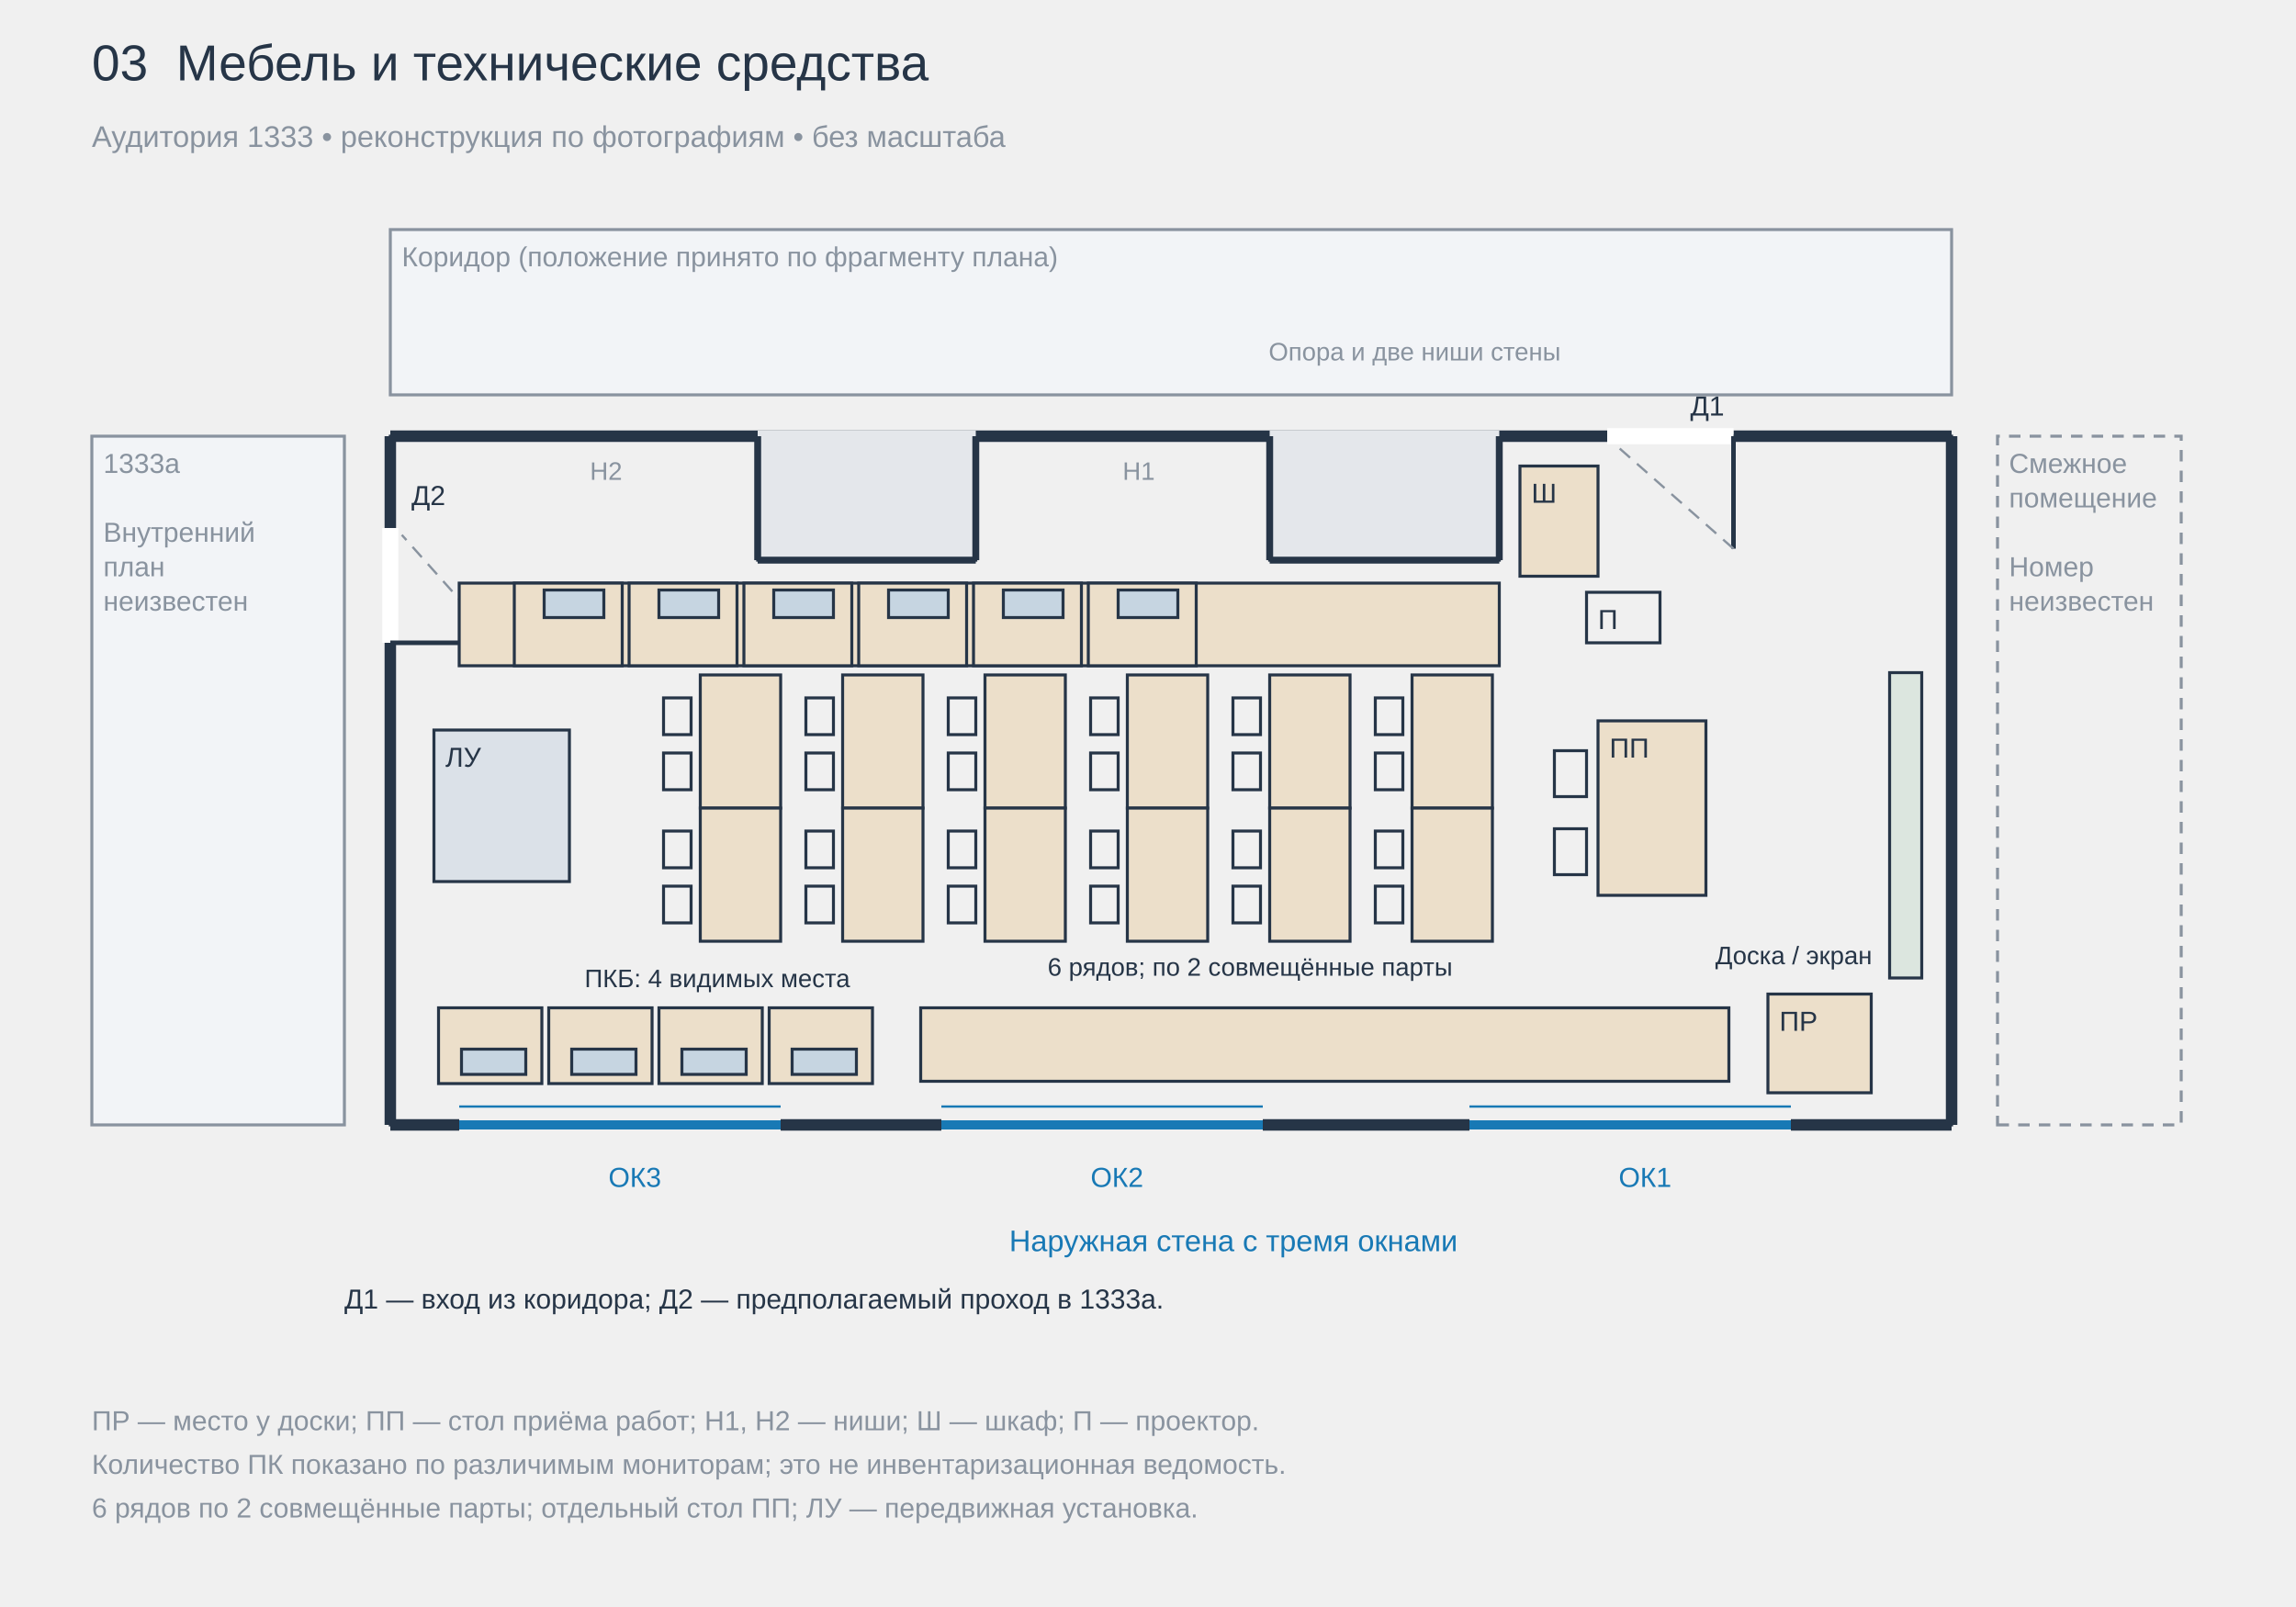
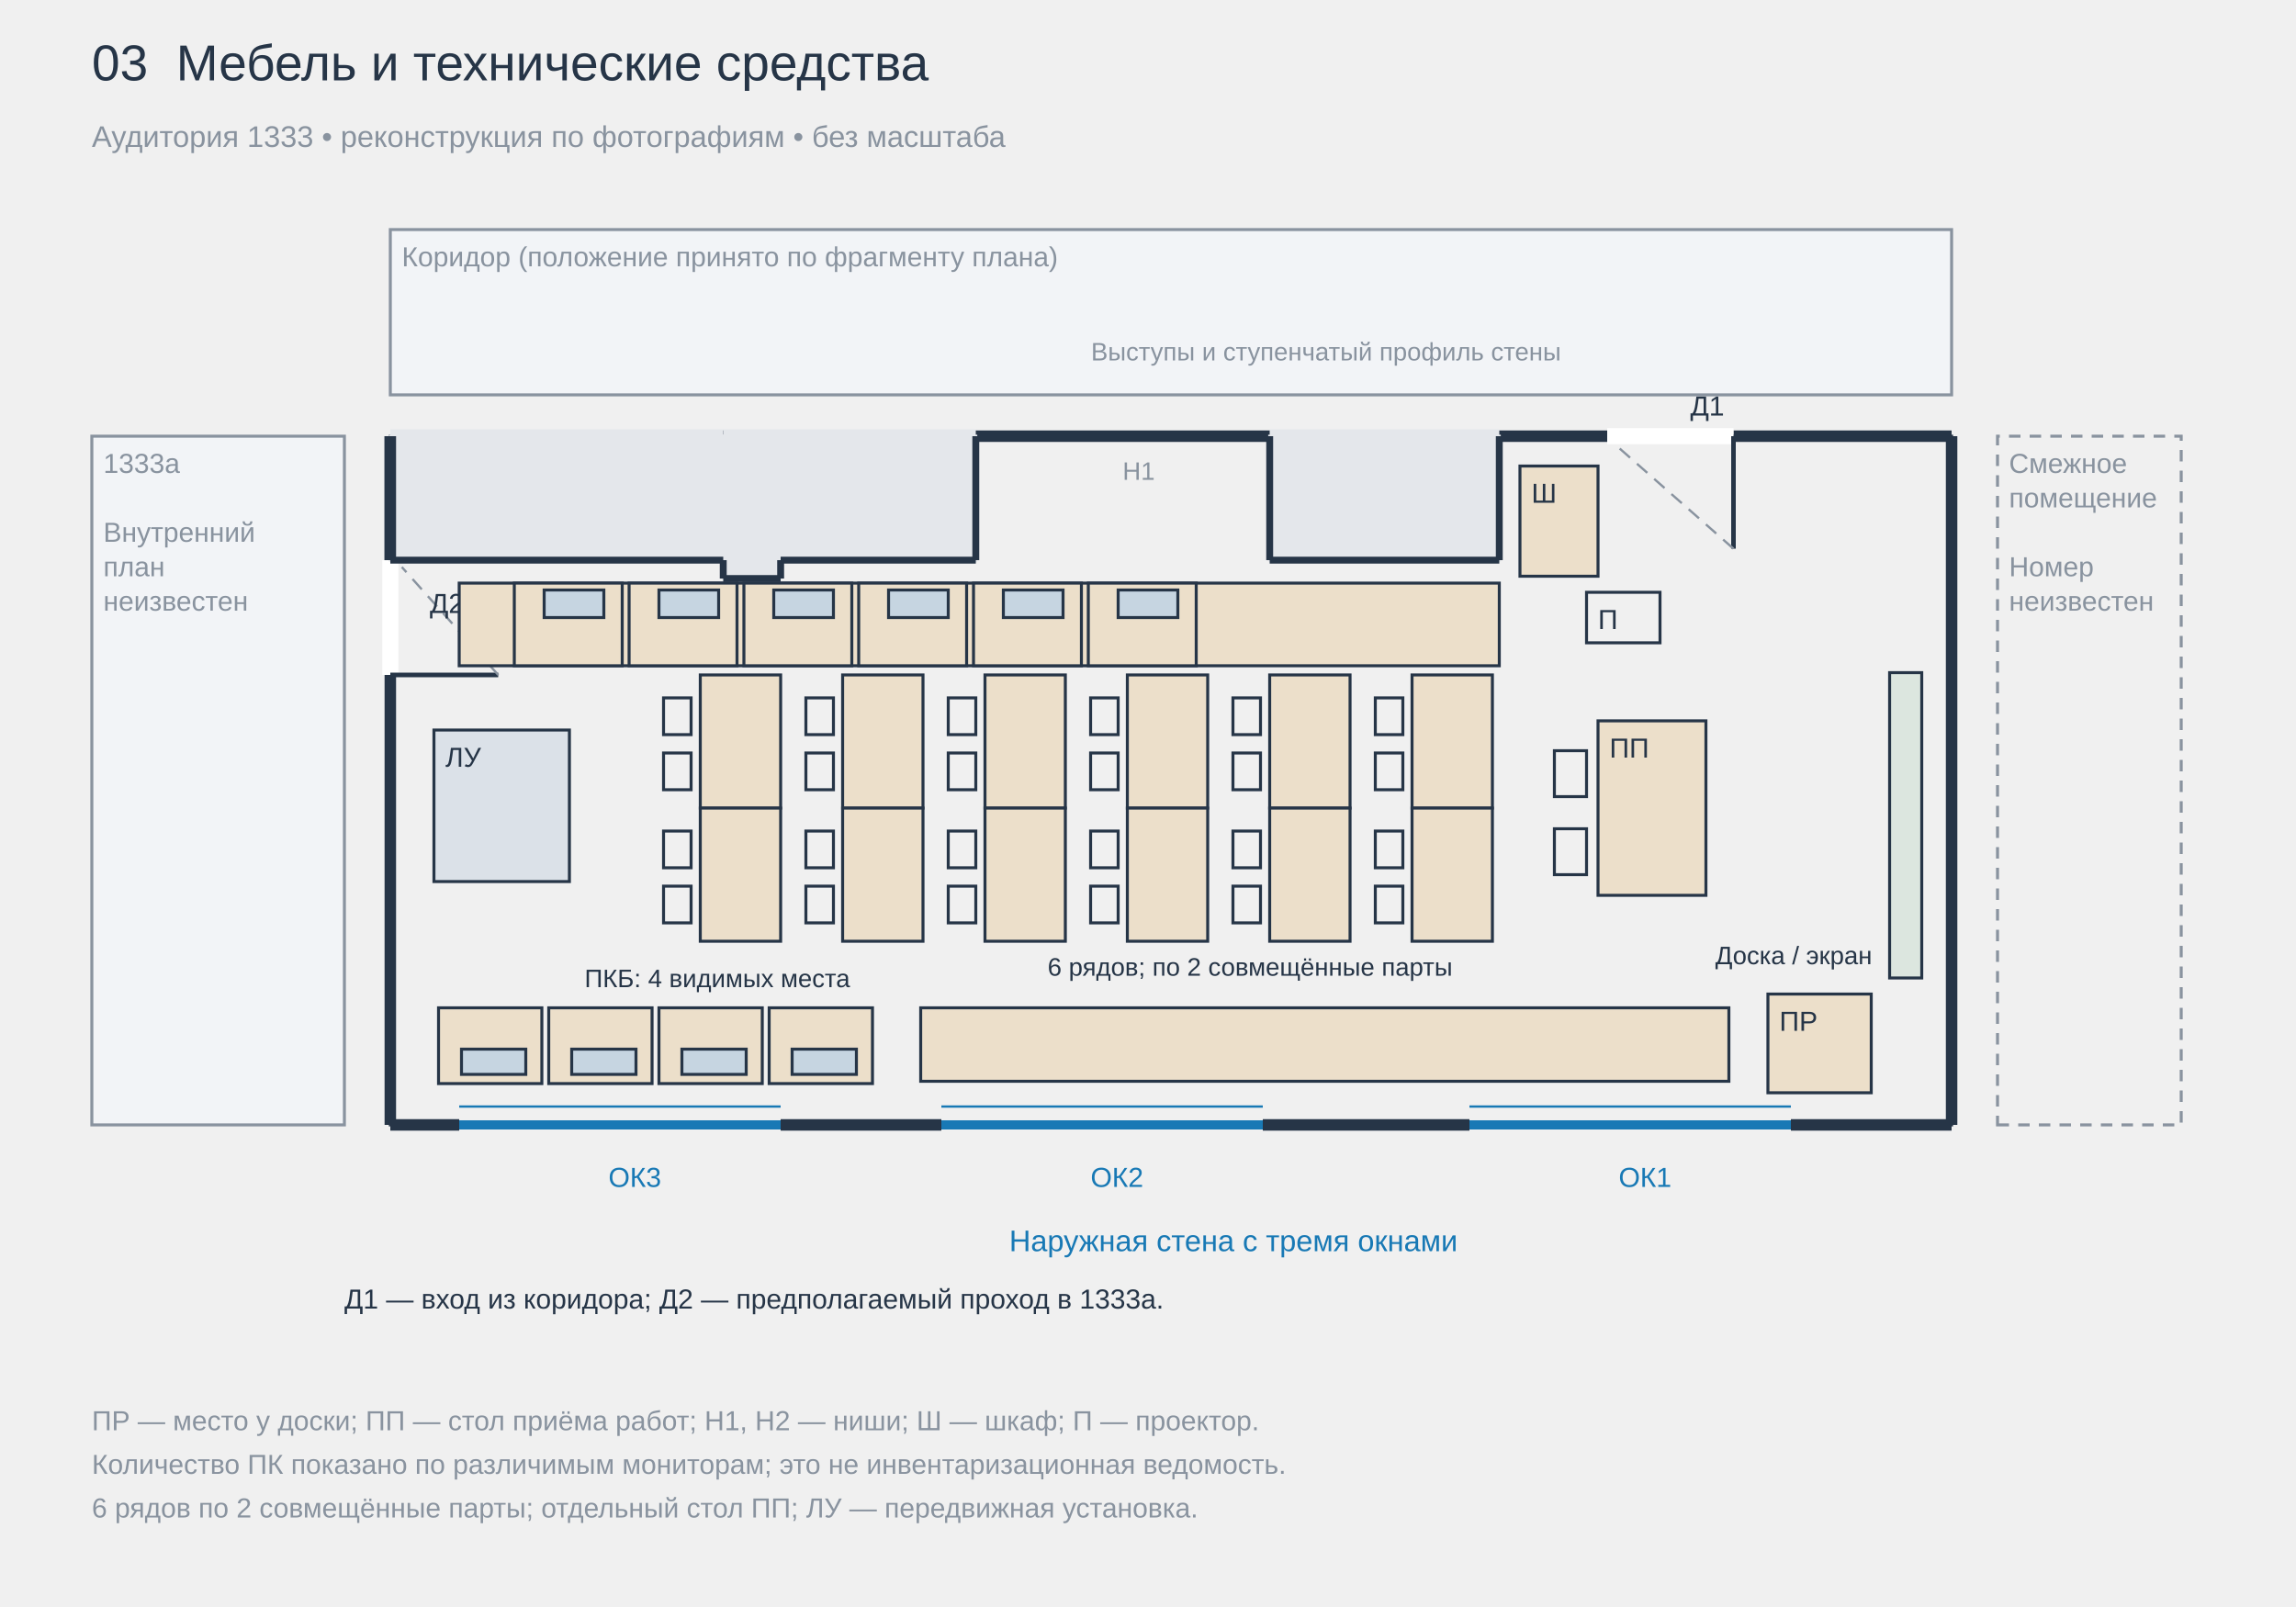
<svg xmlns="http://www.w3.org/2000/svg" version="1.1" width="1000" height="700" viewBox="0 0 1000 700">
  <text fill="#263547" xml:space="preserve" transform="matrix(1 0 -0 1 0 700)" font-size="22" font-family="Arial">
    <tspan y="-665" x="40 52.232 64.464 70.558 76.652 94.978 107.21 119.794 132.026 144.852 156.292 162.386 174.662 180.756 190.832 203.064 214.064 226.208 238.484 249.924 262.156 273.156 282.77 295.046 307.278 313.372 324.372 336.604 348.836 361.662 372.662 382.738 394.42">03  Мебель и технические средства</tspan>
  </text>
  <text fill="#89939f" xml:space="preserve" transform="matrix(1 0 -0 1 0 700)" font-size="13" font-family="Arial">
    <tspan y="-636" x="40 48.658 55.158 62.737 69.991 75.945 83.173 90.401 97.655 104.688 108.289 115.517 119.846 127.074 134.302 141.53 145.131 149.681 153.282 160.51 167.738 173.419 180.647 187.823 194.323 200.277 207.505 214.005 219.686 227.122 234.376 241.409 245.01 252.043 259.271 262.872 273.558 280.786 286.74 293.968 298.7 305.928 313.156 323.842 331.096 338.129 347.06 350.661 355.211 358.812 366.248 373.476 379.43 383.031 391.962 399.19 405.69 416.116 422.07 429.298 436.734">Аудитория 1­333 • реконструкция по фотографиям • без масштаба</tspan>
  </text>
  <path transform="matrix(1,0,0,-1,0,700)" d="M170 528H850V600H170Z" fill="#f2f4f7" />
  <path transform="matrix(1,0,0,-1,0,700)" stroke-width="1.3" stroke-linecap="butt" stroke-miterlimit="10" stroke-linejoin="miter" fill="none" stroke="#89939f" d="M170 528H850V600H170Z" />
  <text fill="#89939f" xml:space="preserve" transform="matrix(1 0 -0 1 0 700)" font-size="12" font-family="Arial">
    <tspan y="-584" x="175 181.984 188.656 195.328 202.024 209.02 215.692 222.364 225.688 229.684 236.176 242.848 249.844 256.516 264.532 271.204 277.828 284.524 291.196 294.52 301.012 307.684 314.38 321.004 327.496 332.992 339.664 342.988 349.48 356.152 359.476 369.34 376.012 382.684 387.052 395.296 401.968 408.592 414.088 420.088 423.412 429.904 436.9 443.572 450.196 456.868">Коридор (положение принято по фрагменту плана)</tspan>
  </text>
  <path transform="matrix(1,0,0,-1,0,700)" d="M40 210H150V510H40Z" fill="#f2f4f7" />
  <path transform="matrix(1,0,0,-1,0,700)" stroke-width="1.3" stroke-linecap="butt" stroke-miterlimit="10" stroke-linejoin="miter" fill="none" stroke="#89939f" d="M40 210H150V510H40Z" />
  <text fill="#89939f" xml:space="preserve" transform="matrix(1 0 -0 1 0 700)" font-size="12" font-family="Arial">
    <tspan y="-494" x="45 51.672 55.668 62.34 69.012 75.684">1­333а</tspan>
  </text>
  <text fill="#89939f" xml:space="preserve" transform="matrix(1 0 -0 1 0 700)" font-size="12" font-family="Arial">
    <tspan y="-464" x="45 52.992 59.616 65.616 71.112 77.784 84.456 91.08 97.704 104.4">Внутренний</tspan>
  </text>
  <text fill="#89939f" xml:space="preserve" transform="matrix(1 0 -0 1 0 700)" font-size="12" font-family="Arial">
    <tspan y="-449" x="45 51.492 58.488 65.16">план</tspan>
  </text>
  <text fill="#89939f" xml:space="preserve" transform="matrix(1 0 -0 1 0 700)" font-size="12" font-family="Arial">
    <tspan y="-434" x="45 51.624 58.296 64.992 70.488 76.86 83.532 89.532 95.028 101.7">неизвестен</tspan>
  </text>
  <path transform="matrix(1,0,0,-1,0,700)" stroke-width="1.3" stroke-linecap="butt" stroke-dasharray="5,4" stroke-miterlimit="10" stroke-linejoin="miter" fill="none" stroke="#89939f" d="M870 210H950V510H870Z" />
  <text fill="#89939f" xml:space="preserve" transform="matrix(1 0 -0 1 0 700)" font-size="12" font-family="Arial">
    <tspan y="-494" x="875 883.664 891.908 898.58 906.596 913.22 919.892">Смежное</tspan>
  </text>
  <text fill="#89939f" xml:space="preserve" transform="matrix(1 0 -0 1 0 700)" font-size="12" font-family="Arial">
    <tspan y="-479" x="875 881.492 888.164 896.408 903.08 912.944 919.616 926.24 932.936">помещение</tspan>
  </text>
  <text fill="#89939f" xml:space="preserve" transform="matrix(1 0 -0 1 0 700)" font-size="12" font-family="Arial">
    <tspan y="-449" x="875 883.664 890.336 898.58 905.252">Номер</tspan>
  </text>
  <text fill="#89939f" xml:space="preserve" transform="matrix(1 0 -0 1 0 700)" font-size="12" font-family="Arial">
    <tspan y="-434" x="875 881.624 888.296 894.992 900.488 906.86 913.532 919.532 925.028 931.7">неизвестен</tspan>
  </text>
  <path transform="matrix(1,0,0,-1,0,700)" stroke-width="1.3" stroke-linecap="butt" stroke-miterlimit="10" stroke-linejoin="miter" fill="none" stroke="#263547" d="M170 210H850V510H170Z" />
  <path transform="matrix(1,0,0,-1,0,700)" stroke-width="5" stroke-linecap="butt" stroke-miterlimit="10" stroke-linejoin="miter" fill="none" stroke="#263547" d="M850 510H755" />
  <path transform="matrix(1,0,0,-1,0,700)" stroke-width="5" stroke-linecap="butt" stroke-miterlimit="10" stroke-linejoin="miter" fill="none" stroke="#263547" d="M700 510H170" />
  <path transform="matrix(1,0,0,-1,0,700)" stroke-width="5" stroke-linecap="butt" stroke-miterlimit="10" stroke-linejoin="miter" fill="none" stroke="#263547" d="M850 510V210" />
-   <path transform="matrix(1,0,0,-1,0,700)" stroke-width="5" stroke-linecap="butt" stroke-miterlimit="10" stroke-linejoin="miter" fill="none" stroke="#263547" d="M170 510V470" />
-   <path transform="matrix(1,0,0,-1,0,700)" stroke-width="5" stroke-linecap="butt" stroke-miterlimit="10" stroke-linejoin="miter" fill="none" stroke="#263547" d="M170 420V210" />
+   <path transform="matrix(1,0,0,-1,0,700)" stroke-width="5" stroke-linecap="butt" stroke-miterlimit="10" stroke-linejoin="miter" fill="none" stroke="#263547" d="M170 510V456" />
+   <path transform="matrix(1,0,0,-1,0,700)" stroke-width="5" stroke-linecap="butt" stroke-miterlimit="10" stroke-linejoin="miter" fill="none" stroke="#263547" d="M170 406V210" />
  <path transform="matrix(1,0,0,-1,0,700)" stroke-width="5" stroke-linecap="butt" stroke-miterlimit="10" stroke-linejoin="miter" fill="none" stroke="#263547" d="M850 210H780" />
  <path transform="matrix(1,0,0,-1,0,700)" stroke-width="5" stroke-linecap="butt" stroke-miterlimit="10" stroke-linejoin="miter" fill="none" stroke="#263547" d="M640 210H550" />
  <path transform="matrix(1,0,0,-1,0,700)" stroke-width="5" stroke-linecap="butt" stroke-miterlimit="10" stroke-linejoin="miter" fill="none" stroke="#263547" d="M410 210H340" />
  <path transform="matrix(1,0,0,-1,0,700)" stroke-width="5" stroke-linecap="butt" stroke-miterlimit="10" stroke-linejoin="miter" fill="none" stroke="#263547" d="M200 210H170" />
  <path transform="matrix(1,0,0,-1,0,700)" stroke-width="7" stroke-linecap="butt" stroke-miterlimit="10" stroke-linejoin="miter" fill="none" stroke="#ffffff" d="M755 510H700" />
-   <path transform="matrix(1,0,0,-1,0,700)" stroke-width="7" stroke-linecap="butt" stroke-miterlimit="10" stroke-linejoin="miter" fill="none" stroke="#ffffff" d="M170 470V420" />
+   <path transform="matrix(1,0,0,-1,0,700)" stroke-width="7" stroke-linecap="butt" stroke-miterlimit="10" stroke-linejoin="miter" fill="none" stroke="#ffffff" d="M170 456V406" />
  <path transform="matrix(1,0,0,-1,0,700)" stroke-width="2" stroke-linecap="butt" stroke-miterlimit="10" stroke-linejoin="miter" fill="none" stroke="#263547" d="M755 510V461" />
  <path transform="matrix(1,0,0,-1,0,700)" stroke-width="1" stroke-linecap="butt" stroke-dasharray="6,4" stroke-miterlimit="10" stroke-linejoin="miter" fill="none" stroke="#89939f" d="M755 461 705 505" />
  <text fill="#263547" xml:space="preserve" transform="matrix(1 0 -0 1 0 700)" font-size="12" font-family="Arial">
    <tspan y="-519" x="736.199 744.323">Д1</tspan>
  </text>
-   <path transform="matrix(1,0,0,-1,0,700)" stroke-width="2" stroke-linecap="butt" stroke-miterlimit="10" stroke-linejoin="miter" fill="none" stroke="#263547" d="M170 420H217" />
-   <path transform="matrix(1,0,0,-1,0,700)" stroke-width="1" stroke-linecap="butt" stroke-dasharray="6,4" stroke-miterlimit="10" stroke-linejoin="miter" fill="none" stroke="#89939f" d="M217 420 175 467" />
-   <text fill="#263547" xml:space="preserve" transform="matrix(1 0 -0 1 0 700)" font-size="12" font-family="Arial">
-     <tspan y="-480" x="179.199 187.323">Д2</tspan>
-   </text>
+   <path transform="matrix(1,0,0,-1,0,700)" stroke-width="2" stroke-linecap="butt" stroke-miterlimit="10" stroke-linejoin="miter" fill="none" stroke="#263547" d="M170 406H217" />
+   <path transform="matrix(1,0,0,-1,0,700)" stroke-width="1" stroke-linecap="butt" stroke-dasharray="6,4" stroke-miterlimit="10" stroke-linejoin="miter" fill="none" stroke="#89939f" d="M217 406 175 453" />
  <path transform="matrix(1,0,0,-1,0,700)" stroke-width="4" stroke-linecap="butt" stroke-miterlimit="10" stroke-linejoin="miter" fill="none" stroke="#1879b5" d="M780 210H640" />
  <path transform="matrix(1,0,0,-1,0,700)" stroke-width="1" stroke-linecap="butt" stroke-miterlimit="10" stroke-linejoin="miter" fill="none" stroke="#1879b5" d="M780 218H640" />
  <text fill="#1879b5" xml:space="preserve" transform="matrix(1 0 -0 1 0 700)" font-size="12" font-family="Arial">
    <tspan y="-183" x="705.002 714.326 721.31">ОК1</tspan>
  </text>
  <path transform="matrix(1,0,0,-1,0,700)" stroke-width="4" stroke-linecap="butt" stroke-miterlimit="10" stroke-linejoin="miter" fill="none" stroke="#1879b5" d="M550 210H410" />
  <path transform="matrix(1,0,0,-1,0,700)" stroke-width="1" stroke-linecap="butt" stroke-miterlimit="10" stroke-linejoin="miter" fill="none" stroke="#1879b5" d="M550 218H410" />
  <text fill="#1879b5" xml:space="preserve" transform="matrix(1 0 -0 1 0 700)" font-size="12" font-family="Arial">
    <tspan y="-183" x="475.002 484.326 491.31">ОК2</tspan>
  </text>
  <path transform="matrix(1,0,0,-1,0,700)" stroke-width="4" stroke-linecap="butt" stroke-miterlimit="10" stroke-linejoin="miter" fill="none" stroke="#1879b5" d="M340 210H200" />
  <path transform="matrix(1,0,0,-1,0,700)" stroke-width="1" stroke-linecap="butt" stroke-miterlimit="10" stroke-linejoin="miter" fill="none" stroke="#1879b5" d="M340 218H200" />
  <text fill="#1879b5" xml:space="preserve" transform="matrix(1 0 -0 1 0 700)" font-size="12" font-family="Arial">
    <tspan y="-183" x="265.002 274.326 281.31">ОК3</tspan>
  </text>
  <text fill="#1879b5" xml:space="preserve" transform="matrix(1 0 -0 1 0 700)" font-size="13" font-family="Arial">
    <tspan y="-155" x="439.549 448.935 456.163 463.391 469.891 478.575 485.751 492.979 500.012 503.613 510.113 516.067 523.295 530.471 537.699 541.3 547.8 551.401 557.355 564.583 571.811 580.742 587.775 591.376 598.605 604.285 611.462 618.69 627.621">Наружная стена с тремя окнами</tspan>
  </text>
  <path transform="matrix(1,0,0,-1,0,700)" d="M553 456H653V510H553Z" fill="#e4e7eb" />
-   <path transform="matrix(1,0,0,-1,0,700)" stroke-width="1.3" stroke-linecap="butt" stroke-miterlimit="10" stroke-linejoin="miter" fill="none" stroke="#263547" d="M553 456H653V510H553Z" />
-   <path transform="matrix(1,0,0,-1,0,700)" stroke-width="5" stroke-linecap="butt" stroke-miterlimit="10" stroke-linejoin="miter" fill="none" stroke="#e4e7eb" d="M653 510H553" />
+   <path transform="matrix(1,0,0,-1,0,700)" stroke-width="1.3" stroke-linecap="butt" stroke-miterlimit="10" stroke-linejoin="miter" fill="none" stroke="#e4e7eb" d="M553 456H653V510H553Z" />
+   <path transform="matrix(1,0,0,-1,0,700)" stroke-width="6" stroke-linecap="butt" stroke-miterlimit="10" stroke-linejoin="miter" fill="none" stroke="#e4e7eb" d="M653 510H553" />
+   <path transform="matrix(1,0,0,-1,0,700)" d="M340 456H425V510H340Z" fill="#e4e7eb" />
+   <path transform="matrix(1,0,0,-1,0,700)" stroke-width="1.3" stroke-linecap="butt" stroke-miterlimit="10" stroke-linejoin="miter" fill="none" stroke="#e4e7eb" d="M340 456H425V510H340Z" />
+   <path transform="matrix(1,0,0,-1,0,700)" stroke-width="6" stroke-linecap="butt" stroke-miterlimit="10" stroke-linejoin="miter" fill="none" stroke="#e4e7eb" d="M425 510H340" />
+   <path transform="matrix(1,0,0,-1,0,700)" d="M315 448H340V510H315Z" fill="#e4e7eb" />
+   <path transform="matrix(1,0,0,-1,0,700)" stroke-width="1.3" stroke-linecap="butt" stroke-miterlimit="10" stroke-linejoin="miter" fill="none" stroke="#e4e7eb" d="M315 448H340V510H315Z" />
+   <path transform="matrix(1,0,0,-1,0,700)" stroke-width="6" stroke-linecap="butt" stroke-miterlimit="10" stroke-linejoin="miter" fill="none" stroke="#e4e7eb" d="M340 510H315" />
+   <path transform="matrix(1,0,0,-1,0,700)" d="M170 456H315V510H170Z" fill="#e4e7eb" />
+   <path transform="matrix(1,0,0,-1,0,700)" stroke-width="1.3" stroke-linecap="butt" stroke-miterlimit="10" stroke-linejoin="miter" fill="none" stroke="#e4e7eb" d="M170 456H315V510H170Z" />
+   <path transform="matrix(1,0,0,-1,0,700)" stroke-width="6" stroke-linecap="butt" stroke-miterlimit="10" stroke-linejoin="miter" fill="none" stroke="#e4e7eb" d="M315 510H170" />
  <path transform="matrix(1,0,0,-1,0,700)" stroke-width="3" stroke-linecap="butt" stroke-miterlimit="10" stroke-linejoin="miter" fill="none" stroke="#263547" d="M653 510V456" />
  <path transform="matrix(1,0,0,-1,0,700)" stroke-width="3" stroke-linecap="butt" stroke-miterlimit="10" stroke-linejoin="miter" fill="none" stroke="#263547" d="M653 456H553" />
  <path transform="matrix(1,0,0,-1,0,700)" stroke-width="3" stroke-linecap="butt" stroke-miterlimit="10" stroke-linejoin="miter" fill="none" stroke="#263547" d="M553 456V510" />
-   <path transform="matrix(1,0,0,-1,0,700)" d="M330 456H425V510H330Z" fill="#e4e7eb" />
-   <path transform="matrix(1,0,0,-1,0,700)" stroke-width="1.3" stroke-linecap="butt" stroke-miterlimit="10" stroke-linejoin="miter" fill="none" stroke="#263547" d="M330 456H425V510H330Z" />
-   <path transform="matrix(1,0,0,-1,0,700)" stroke-width="5" stroke-linecap="butt" stroke-miterlimit="10" stroke-linejoin="miter" fill="none" stroke="#e4e7eb" d="M425 510H330" />
  <path transform="matrix(1,0,0,-1,0,700)" stroke-width="3" stroke-linecap="butt" stroke-miterlimit="10" stroke-linejoin="miter" fill="none" stroke="#263547" d="M425 510V456" />
-   <path transform="matrix(1,0,0,-1,0,700)" stroke-width="3" stroke-linecap="butt" stroke-miterlimit="10" stroke-linejoin="miter" fill="none" stroke="#263547" d="M425 456H330" />
-   <path transform="matrix(1,0,0,-1,0,700)" stroke-width="3" stroke-linecap="butt" stroke-miterlimit="10" stroke-linejoin="miter" fill="none" stroke="#263547" d="M330 456V510" />
+   <path transform="matrix(1,0,0,-1,0,700)" stroke-width="3" stroke-linecap="butt" stroke-miterlimit="10" stroke-linejoin="miter" fill="none" stroke="#263547" d="M425 456H340" />
+   <path transform="matrix(1,0,0,-1,0,700)" stroke-width="3" stroke-linecap="butt" stroke-miterlimit="10" stroke-linejoin="miter" fill="none" stroke="#263547" d="M340 456V448" />
+   <path transform="matrix(1,0,0,-1,0,700)" stroke-width="3" stroke-linecap="butt" stroke-miterlimit="10" stroke-linejoin="miter" fill="none" stroke="#263547" d="M340 448H315" />
+   <path transform="matrix(1,0,0,-1,0,700)" stroke-width="3" stroke-linecap="butt" stroke-miterlimit="10" stroke-linejoin="miter" fill="none" stroke="#263547" d="M315 448V456" />
+   <path transform="matrix(1,0,0,-1,0,700)" stroke-width="3" stroke-linecap="butt" stroke-miterlimit="10" stroke-linejoin="miter" fill="none" stroke="#263547" d="M315 456H170" />
+   <path transform="matrix(1,0,0,-1,0,700)" stroke-width="5" stroke-linecap="butt" stroke-miterlimit="10" stroke-linejoin="miter" fill="none" stroke="#263547" d="M170 510V456" />
+   <text fill="#263547" xml:space="preserve" transform="matrix(1 0 -0 1 0 700)" font-size="12" font-family="Arial">
+     <tspan y="-433" x="187.199 195.323">Д2</tspan>
+   </text>
  <text fill="#89939f" xml:space="preserve" transform="matrix(1 0 -0 1 0 700)" font-size="11" font-family="Arial">
    <tspan y="-491" x="488.938 496.88">Н1</tspan>
  </text>
  <text fill="#89939f" xml:space="preserve" transform="matrix(1 0 -0 1 0 700)" font-size="11" font-family="Arial">
-     <tspan y="-491" x="256.938 264.88">Н2</tspan>
-   </text>
-   <text fill="#89939f" xml:space="preserve" transform="matrix(1 0 -0 1 0 700)" font-size="11" font-family="Arial">
-     <tspan y="-543" x="552.56 561.107 567.058 573.174 579.29 585.406 588.453 594.591 597.638 604.051 609.892 616.008 619.055 625.127 631.265 640.087 646.225 649.272 654.772 659.81 665.926 671.998">Опора и две ниши стены</tspan>
+     <tspan y="-543" x="475.189 482.515 490.413 495.913 500.951 506.451 512.402 520.301 523.347 529.486 532.533 538.033 543.071 548.571 554.521 560.638 566.71 572.429 578.546 583.584 591.482 597.62 600.667 606.618 612.734 618.85 627.892 634.03 640.443 646.163 649.21 654.71 659.748 665.864 671.936">Выступы и ступенчатый профиль стены</tspan>
  </text>
  <text fill="#263547" xml:space="preserve" transform="matrix(1 0 -0 1 0 700)" font-size="12" font-family="Arial">
    <tspan y="-130" x="150 158.124 164.796 168.12 180.12 183.444 189.816 195.816 202.488 209.484 212.808 219.504 225 228.324 233.568 240.24 246.912 253.608 260.604 267.276 273.948 280.62 283.944 287.268 295.392 302.064 305.388 317.388 320.712 327.204 333.876 340.548 347.544 354.036 360.708 367.704 374.376 378.744 385.416 392.088 400.332 408.948 415.644 418.968 425.46 432.132 438.804 444.804 451.476 458.472 461.796 468.168 471.492 478.164 482.16 488.832 495.504 502.176 508.848">Д1 — вход из коридора; Д2 — предполагаемый проход в 1­333а.</tspan>
  </text>
  <path transform="matrix(1,0,0,-1,0,700)" d="M823 274H837V407H823Z" fill="#dce6df" />
  <path transform="matrix(1,0,0,-1,0,700)" stroke-width="1.3" stroke-linecap="butt" stroke-miterlimit="10" stroke-linejoin="miter" fill="none" stroke="#263547" d="M823 274H837V407H823Z" />
  <text fill="#263547" xml:space="preserve" transform="matrix(1 0 -0 1 0 700)" font-size="11" font-family="Arial">
    <tspan y="-280" x="747.099 754.546 760.662 766.162 770.969 777.085 780.132 783.179 786.226 791.836 796.643 802.759 808.875">Доска / экран</tspan>
  </text>
  <path transform="matrix(1,0,0,-1,0,700)" d="M770 224H815V267H770Z" fill="#ecdfca" />
  <path transform="matrix(1,0,0,-1,0,700)" stroke-width="1.3" stroke-linecap="butt" stroke-miterlimit="10" stroke-linejoin="miter" fill="none" stroke="#263547" d="M770 224H815V267H770Z" />
  <text fill="#263547" xml:space="preserve" transform="matrix(1 0 -0 1 0 700)" font-size="12" font-family="Arial">
    <tspan y="-251" x="775 783.616">ПР</tspan>
  </text>
  <path transform="matrix(1,0,0,-1,0,700)" d="M662 449H696V497H662Z" fill="#ecdfca" />
  <path transform="matrix(1,0,0,-1,0,700)" stroke-width="1.3" stroke-linecap="butt" stroke-miterlimit="10" stroke-linejoin="miter" fill="none" stroke="#263547" d="M662 449H696V497H662Z" />
  <text fill="#263547" xml:space="preserve" transform="matrix(1 0 -0 1 0 700)" font-size="12" font-family="Arial">
    <tspan y="-481" x="667">Ш</tspan>
  </text>
  <path transform="matrix(1,0,0,-1,0,700)" d="M200 410H653V446H200Z" fill="#ecdfca" />
  <path transform="matrix(1,0,0,-1,0,700)" stroke-width="1.3" stroke-linecap="butt" stroke-miterlimit="10" stroke-linejoin="miter" fill="none" stroke="#263547" d="M200 410H653V446H200Z" />
  <path transform="matrix(1,0,0,-1,0,700)" d="M474 410H521V446H474Z" fill="#ecdfca" />
  <path transform="matrix(1,0,0,-1,0,700)" stroke-width="1.3" stroke-linecap="butt" stroke-miterlimit="10" stroke-linejoin="miter" fill="none" stroke="#263547" d="M474 410H521V446H474Z" />
  <path transform="matrix(1,0,0,-1,0,700)" d="M487 431H513V443H487Z" fill="#c6d5e1" />
  <path transform="matrix(1,0,0,-1,0,700)" stroke-width="1.3" stroke-linecap="butt" stroke-miterlimit="10" stroke-linejoin="miter" fill="none" stroke="#263547" d="M487 431H513V443H487Z" />
  <path transform="matrix(1,0,0,-1,0,700)" d="M424 410H471V446H424Z" fill="#ecdfca" />
  <path transform="matrix(1,0,0,-1,0,700)" stroke-width="1.3" stroke-linecap="butt" stroke-miterlimit="10" stroke-linejoin="miter" fill="none" stroke="#263547" d="M424 410H471V446H424Z" />
  <path transform="matrix(1,0,0,-1,0,700)" d="M437 431H463V443H437Z" fill="#c6d5e1" />
  <path transform="matrix(1,0,0,-1,0,700)" stroke-width="1.3" stroke-linecap="butt" stroke-miterlimit="10" stroke-linejoin="miter" fill="none" stroke="#263547" d="M437 431H463V443H437Z" />
  <path transform="matrix(1,0,0,-1,0,700)" d="M374 410H421V446H374Z" fill="#ecdfca" />
  <path transform="matrix(1,0,0,-1,0,700)" stroke-width="1.3" stroke-linecap="butt" stroke-miterlimit="10" stroke-linejoin="miter" fill="none" stroke="#263547" d="M374 410H421V446H374Z" />
  <path transform="matrix(1,0,0,-1,0,700)" d="M387 431H413V443H387Z" fill="#c6d5e1" />
  <path transform="matrix(1,0,0,-1,0,700)" stroke-width="1.3" stroke-linecap="butt" stroke-miterlimit="10" stroke-linejoin="miter" fill="none" stroke="#263547" d="M387 431H413V443H387Z" />
  <path transform="matrix(1,0,0,-1,0,700)" d="M324 410H371V446H324Z" fill="#ecdfca" />
  <path transform="matrix(1,0,0,-1,0,700)" stroke-width="1.3" stroke-linecap="butt" stroke-miterlimit="10" stroke-linejoin="miter" fill="none" stroke="#263547" d="M324 410H371V446H324Z" />
  <path transform="matrix(1,0,0,-1,0,700)" d="M337 431H363V443H337Z" fill="#c6d5e1" />
  <path transform="matrix(1,0,0,-1,0,700)" stroke-width="1.3" stroke-linecap="butt" stroke-miterlimit="10" stroke-linejoin="miter" fill="none" stroke="#263547" d="M337 431H363V443H337Z" />
  <path transform="matrix(1,0,0,-1,0,700)" d="M274 410H321V446H274Z" fill="#ecdfca" />
  <path transform="matrix(1,0,0,-1,0,700)" stroke-width="1.3" stroke-linecap="butt" stroke-miterlimit="10" stroke-linejoin="miter" fill="none" stroke="#263547" d="M274 410H321V446H274Z" />
  <path transform="matrix(1,0,0,-1,0,700)" d="M287 431H313V443H287Z" fill="#c6d5e1" />
  <path transform="matrix(1,0,0,-1,0,700)" stroke-width="1.3" stroke-linecap="butt" stroke-miterlimit="10" stroke-linejoin="miter" fill="none" stroke="#263547" d="M287 431H313V443H287Z" />
  <path transform="matrix(1,0,0,-1,0,700)" d="M224 410H271V446H224Z" fill="#ecdfca" />
  <path transform="matrix(1,0,0,-1,0,700)" stroke-width="1.3" stroke-linecap="butt" stroke-miterlimit="10" stroke-linejoin="miter" fill="none" stroke="#263547" d="M224 410H271V446H224Z" />
  <path transform="matrix(1,0,0,-1,0,700)" d="M237 431H263V443H237Z" fill="#c6d5e1" />
  <path transform="matrix(1,0,0,-1,0,700)" stroke-width="1.3" stroke-linecap="butt" stroke-miterlimit="10" stroke-linejoin="miter" fill="none" stroke="#263547" d="M237 431H263V443H237Z" />
  <path transform="matrix(1,0,0,-1,0,700)" d="M335 228H380V261H335Z" fill="#ecdfca" />
  <path transform="matrix(1,0,0,-1,0,700)" stroke-width="1.3" stroke-linecap="butt" stroke-miterlimit="10" stroke-linejoin="miter" fill="none" stroke="#263547" d="M335 228H380V261H335Z" />
  <path transform="matrix(1,0,0,-1,0,700)" d="M345 232H373V243H345Z" fill="#c6d5e1" />
  <path transform="matrix(1,0,0,-1,0,700)" stroke-width="1.3" stroke-linecap="butt" stroke-miterlimit="10" stroke-linejoin="miter" fill="none" stroke="#263547" d="M345 232H373V243H345Z" />
  <path transform="matrix(1,0,0,-1,0,700)" d="M287 228H332V261H287Z" fill="#ecdfca" />
  <path transform="matrix(1,0,0,-1,0,700)" stroke-width="1.3" stroke-linecap="butt" stroke-miterlimit="10" stroke-linejoin="miter" fill="none" stroke="#263547" d="M287 228H332V261H287Z" />
  <path transform="matrix(1,0,0,-1,0,700)" d="M297 232H325V243H297Z" fill="#c6d5e1" />
  <path transform="matrix(1,0,0,-1,0,700)" stroke-width="1.3" stroke-linecap="butt" stroke-miterlimit="10" stroke-linejoin="miter" fill="none" stroke="#263547" d="M297 232H325V243H297Z" />
  <path transform="matrix(1,0,0,-1,0,700)" d="M239 228H284V261H239Z" fill="#ecdfca" />
  <path transform="matrix(1,0,0,-1,0,700)" stroke-width="1.3" stroke-linecap="butt" stroke-miterlimit="10" stroke-linejoin="miter" fill="none" stroke="#263547" d="M239 228H284V261H239Z" />
  <path transform="matrix(1,0,0,-1,0,700)" d="M249 232H277V243H249Z" fill="#c6d5e1" />
  <path transform="matrix(1,0,0,-1,0,700)" stroke-width="1.3" stroke-linecap="butt" stroke-miterlimit="10" stroke-linejoin="miter" fill="none" stroke="#263547" d="M249 232H277V243H249Z" />
  <path transform="matrix(1,0,0,-1,0,700)" d="M191 228H236V261H191Z" fill="#ecdfca" />
  <path transform="matrix(1,0,0,-1,0,700)" stroke-width="1.3" stroke-linecap="butt" stroke-miterlimit="10" stroke-linejoin="miter" fill="none" stroke="#263547" d="M191 228H236V261H191Z" />
  <path transform="matrix(1,0,0,-1,0,700)" d="M201 232H229V243H201Z" fill="#c6d5e1" />
  <path transform="matrix(1,0,0,-1,0,700)" stroke-width="1.3" stroke-linecap="butt" stroke-miterlimit="10" stroke-linejoin="miter" fill="none" stroke="#263547" d="M201 232H229V243H201Z" />
  <text fill="#263547" xml:space="preserve" transform="matrix(1 0 -0 1 0 700)" font-size="11" font-family="Arial">
    <tspan y="-270" x="254.606 262.504 268.906 272.569 279.785 282.832 285.879 291.995 295.042 300.883 307.021 313.434 319.572 327.129 335.027 340.527 343.574 351.131 357.247 362.747 367.785">ПК­Б: 4 видимых места</tspan>
  </text>
  <path transform="matrix(1,0,0,-1,0,700)" d="M401 229H753V261H401Z" fill="#ecdfca" />
  <path transform="matrix(1,0,0,-1,0,700)" stroke-width="1.3" stroke-linecap="butt" stroke-miterlimit="10" stroke-linejoin="miter" fill="none" stroke="#263547" d="M401 229H753V261H401Z" />
  <path transform="matrix(1,0,0,-1,0,700)" d="M615 348H650V406H615Z" fill="#ecdfca" />
  <path transform="matrix(1,0,0,-1,0,700)" stroke-width="1.3" stroke-linecap="butt" stroke-miterlimit="10" stroke-linejoin="miter" fill="none" stroke="#263547" d="M615 348H650V406H615Z" />
  <path transform="matrix(1,0,0,-1,0,700)" stroke-width="1.3" stroke-linecap="butt" stroke-miterlimit="10" stroke-linejoin="miter" fill="none" stroke="#263547" d="M599 380H611V396H599Z" />
  <path transform="matrix(1,0,0,-1,0,700)" stroke-width="1.3" stroke-linecap="butt" stroke-miterlimit="10" stroke-linejoin="miter" fill="none" stroke="#263547" d="M599 356H611V372H599Z" />
  <path transform="matrix(1,0,0,-1,0,700)" d="M615 290H650V348H615Z" fill="#ecdfca" />
  <path transform="matrix(1,0,0,-1,0,700)" stroke-width="1.3" stroke-linecap="butt" stroke-miterlimit="10" stroke-linejoin="miter" fill="none" stroke="#263547" d="M615 290H650V348H615Z" />
  <path transform="matrix(1,0,0,-1,0,700)" stroke-width="1.3" stroke-linecap="butt" stroke-miterlimit="10" stroke-linejoin="miter" fill="none" stroke="#263547" d="M599 322H611V338H599Z" />
  <path transform="matrix(1,0,0,-1,0,700)" stroke-width="1.3" stroke-linecap="butt" stroke-miterlimit="10" stroke-linejoin="miter" fill="none" stroke="#263547" d="M599 298H611V314H599Z" />
  <path transform="matrix(1,0,0,-1,0,700)" d="M553 348H588V406H553Z" fill="#ecdfca" />
  <path transform="matrix(1,0,0,-1,0,700)" stroke-width="1.3" stroke-linecap="butt" stroke-miterlimit="10" stroke-linejoin="miter" fill="none" stroke="#263547" d="M553 348H588V406H553Z" />
  <path transform="matrix(1,0,0,-1,0,700)" stroke-width="1.3" stroke-linecap="butt" stroke-miterlimit="10" stroke-linejoin="miter" fill="none" stroke="#263547" d="M537 380H549V396H537Z" />
  <path transform="matrix(1,0,0,-1,0,700)" stroke-width="1.3" stroke-linecap="butt" stroke-miterlimit="10" stroke-linejoin="miter" fill="none" stroke="#263547" d="M537 356H549V372H537Z" />
  <path transform="matrix(1,0,0,-1,0,700)" d="M553 290H588V348H553Z" fill="#ecdfca" />
  <path transform="matrix(1,0,0,-1,0,700)" stroke-width="1.3" stroke-linecap="butt" stroke-miterlimit="10" stroke-linejoin="miter" fill="none" stroke="#263547" d="M553 290H588V348H553Z" />
  <path transform="matrix(1,0,0,-1,0,700)" stroke-width="1.3" stroke-linecap="butt" stroke-miterlimit="10" stroke-linejoin="miter" fill="none" stroke="#263547" d="M537 322H549V338H537Z" />
  <path transform="matrix(1,0,0,-1,0,700)" stroke-width="1.3" stroke-linecap="butt" stroke-miterlimit="10" stroke-linejoin="miter" fill="none" stroke="#263547" d="M537 298H549V314H537Z" />
  <path transform="matrix(1,0,0,-1,0,700)" d="M491 348H526V406H491Z" fill="#ecdfca" />
  <path transform="matrix(1,0,0,-1,0,700)" stroke-width="1.3" stroke-linecap="butt" stroke-miterlimit="10" stroke-linejoin="miter" fill="none" stroke="#263547" d="M491 348H526V406H491Z" />
  <path transform="matrix(1,0,0,-1,0,700)" stroke-width="1.3" stroke-linecap="butt" stroke-miterlimit="10" stroke-linejoin="miter" fill="none" stroke="#263547" d="M475 380H487V396H475Z" />
  <path transform="matrix(1,0,0,-1,0,700)" stroke-width="1.3" stroke-linecap="butt" stroke-miterlimit="10" stroke-linejoin="miter" fill="none" stroke="#263547" d="M475 356H487V372H475Z" />
  <path transform="matrix(1,0,0,-1,0,700)" d="M491 290H526V348H491Z" fill="#ecdfca" />
  <path transform="matrix(1,0,0,-1,0,700)" stroke-width="1.3" stroke-linecap="butt" stroke-miterlimit="10" stroke-linejoin="miter" fill="none" stroke="#263547" d="M491 290H526V348H491Z" />
  <path transform="matrix(1,0,0,-1,0,700)" stroke-width="1.3" stroke-linecap="butt" stroke-miterlimit="10" stroke-linejoin="miter" fill="none" stroke="#263547" d="M475 322H487V338H475Z" />
  <path transform="matrix(1,0,0,-1,0,700)" stroke-width="1.3" stroke-linecap="butt" stroke-miterlimit="10" stroke-linejoin="miter" fill="none" stroke="#263547" d="M475 298H487V314H475Z" />
  <path transform="matrix(1,0,0,-1,0,700)" d="M429 348H464V406H429Z" fill="#ecdfca" />
  <path transform="matrix(1,0,0,-1,0,700)" stroke-width="1.3" stroke-linecap="butt" stroke-miterlimit="10" stroke-linejoin="miter" fill="none" stroke="#263547" d="M429 348H464V406H429Z" />
  <path transform="matrix(1,0,0,-1,0,700)" stroke-width="1.3" stroke-linecap="butt" stroke-miterlimit="10" stroke-linejoin="miter" fill="none" stroke="#263547" d="M413 380H425V396H413Z" />
  <path transform="matrix(1,0,0,-1,0,700)" stroke-width="1.3" stroke-linecap="butt" stroke-miterlimit="10" stroke-linejoin="miter" fill="none" stroke="#263547" d="M413 356H425V372H413Z" />
  <path transform="matrix(1,0,0,-1,0,700)" d="M429 290H464V348H429Z" fill="#ecdfca" />
  <path transform="matrix(1,0,0,-1,0,700)" stroke-width="1.3" stroke-linecap="butt" stroke-miterlimit="10" stroke-linejoin="miter" fill="none" stroke="#263547" d="M429 290H464V348H429Z" />
  <path transform="matrix(1,0,0,-1,0,700)" stroke-width="1.3" stroke-linecap="butt" stroke-miterlimit="10" stroke-linejoin="miter" fill="none" stroke="#263547" d="M413 322H425V338H413Z" />
  <path transform="matrix(1,0,0,-1,0,700)" stroke-width="1.3" stroke-linecap="butt" stroke-miterlimit="10" stroke-linejoin="miter" fill="none" stroke="#263547" d="M413 298H425V314H413Z" />
  <path transform="matrix(1,0,0,-1,0,700)" d="M367 348H402V406H367Z" fill="#ecdfca" />
  <path transform="matrix(1,0,0,-1,0,700)" stroke-width="1.3" stroke-linecap="butt" stroke-miterlimit="10" stroke-linejoin="miter" fill="none" stroke="#263547" d="M367 348H402V406H367Z" />
  <path transform="matrix(1,0,0,-1,0,700)" stroke-width="1.3" stroke-linecap="butt" stroke-miterlimit="10" stroke-linejoin="miter" fill="none" stroke="#263547" d="M351 380H363V396H351Z" />
  <path transform="matrix(1,0,0,-1,0,700)" stroke-width="1.3" stroke-linecap="butt" stroke-miterlimit="10" stroke-linejoin="miter" fill="none" stroke="#263547" d="M351 356H363V372H351Z" />
  <path transform="matrix(1,0,0,-1,0,700)" d="M367 290H402V348H367Z" fill="#ecdfca" />
  <path transform="matrix(1,0,0,-1,0,700)" stroke-width="1.3" stroke-linecap="butt" stroke-miterlimit="10" stroke-linejoin="miter" fill="none" stroke="#263547" d="M367 290H402V348H367Z" />
  <path transform="matrix(1,0,0,-1,0,700)" stroke-width="1.3" stroke-linecap="butt" stroke-miterlimit="10" stroke-linejoin="miter" fill="none" stroke="#263547" d="M351 322H363V338H351Z" />
  <path transform="matrix(1,0,0,-1,0,700)" stroke-width="1.3" stroke-linecap="butt" stroke-miterlimit="10" stroke-linejoin="miter" fill="none" stroke="#263547" d="M351 298H363V314H351Z" />
  <path transform="matrix(1,0,0,-1,0,700)" d="M305 348H340V406H305Z" fill="#ecdfca" />
  <path transform="matrix(1,0,0,-1,0,700)" stroke-width="1.3" stroke-linecap="butt" stroke-miterlimit="10" stroke-linejoin="miter" fill="none" stroke="#263547" d="M305 348H340V406H305Z" />
  <path transform="matrix(1,0,0,-1,0,700)" stroke-width="1.3" stroke-linecap="butt" stroke-miterlimit="10" stroke-linejoin="miter" fill="none" stroke="#263547" d="M289 380H301V396H289Z" />
  <path transform="matrix(1,0,0,-1,0,700)" stroke-width="1.3" stroke-linecap="butt" stroke-miterlimit="10" stroke-linejoin="miter" fill="none" stroke="#263547" d="M289 356H301V372H289Z" />
  <path transform="matrix(1,0,0,-1,0,700)" d="M305 290H340V348H305Z" fill="#ecdfca" />
  <path transform="matrix(1,0,0,-1,0,700)" stroke-width="1.3" stroke-linecap="butt" stroke-miterlimit="10" stroke-linejoin="miter" fill="none" stroke="#263547" d="M305 290H340V348H305Z" />
  <path transform="matrix(1,0,0,-1,0,700)" stroke-width="1.3" stroke-linecap="butt" stroke-miterlimit="10" stroke-linejoin="miter" fill="none" stroke="#263547" d="M289 322H301V338H289Z" />
  <path transform="matrix(1,0,0,-1,0,700)" stroke-width="1.3" stroke-linecap="butt" stroke-miterlimit="10" stroke-linejoin="miter" fill="none" stroke="#263547" d="M289 298H301V314H289Z" />
  <text fill="#263547" xml:space="preserve" transform="matrix(1 0 -0 1 0 700)" font-size="11" font-family="Arial">
    <tspan y="-275" x="456.28 462.396 465.443 471.559 477.51 483.923 490.039 495.88 498.927 501.974 507.925 514.041 517.088 523.204 526.251 531.751 537.867 543.708 551.265 557.381 566.423 572.539 578.611 584.683 592.581 598.697 601.744 607.695 613.811 619.928 624.966">6 рядов; по 2 совмещённые парты</tspan>
  </text>
  <path transform="matrix(1,0,0,-1,0,700)" d="M696 310H743V386H696Z" fill="#ecdfca" />
  <path transform="matrix(1,0,0,-1,0,700)" stroke-width="1.3" stroke-linecap="butt" stroke-miterlimit="10" stroke-linejoin="miter" fill="none" stroke="#263547" d="M696 310H743V386H696Z" />
  <text fill="#263547" xml:space="preserve" transform="matrix(1 0 -0 1 0 700)" font-size="12" font-family="Arial">
    <tspan y="-370" x="701 709.616">ПП</tspan>
  </text>
  <path transform="matrix(1,0,0,-1,0,700)" stroke-width="1.3" stroke-linecap="butt" stroke-miterlimit="10" stroke-linejoin="miter" fill="none" stroke="#263547" d="M677 353H691V373H677Z" />
  <path transform="matrix(1,0,0,-1,0,700)" stroke-width="1.3" stroke-linecap="butt" stroke-miterlimit="10" stroke-linejoin="miter" fill="none" stroke="#263547" d="M677 319H691V339H677Z" />
  <path transform="matrix(1,0,0,-1,0,700)" d="M189 316H248V382H189Z" fill="#dbe1e8" />
  <path transform="matrix(1,0,0,-1,0,700)" stroke-width="1.3" stroke-linecap="butt" stroke-miterlimit="10" stroke-linejoin="miter" fill="none" stroke="#263547" d="M189 316H248V382H189Z" />
  <text fill="#263547" xml:space="preserve" transform="matrix(1 0 -0 1 0 700)" font-size="12" font-family="Arial">
    <tspan y="-366" x="194 201.872">ЛУ</tspan>
  </text>
  <path transform="matrix(1,0,0,-1,0,700)" stroke-width="1.3" stroke-linecap="butt" stroke-miterlimit="10" stroke-linejoin="miter" fill="none" stroke="#263547" d="M691 420H723V442H691Z" />
  <text fill="#263547" xml:space="preserve" transform="matrix(1 0 -0 1 0 700)" font-size="12" font-family="Arial">
    <tspan y="-426" x="696">П</tspan>
  </text>
  <text fill="#89939f" xml:space="preserve" transform="matrix(1 0 -0 1 0 700)" font-size="12" font-family="Arial">
    <tspan y="-77" x="40 48.616 56.608 59.932 71.932 75.256 83.5 90.172 96.172 101.668 108.34 111.664 117.664 120.988 127.984 134.656 140.656 145.9 152.596 155.92 159.244 167.86 176.476 179.8 191.8 195.124 201.124 206.62 213.292 220.288 223.612 230.104 236.776 243.472 250.144 258.388 265.06 268.384 275.056 281.728 288.592 295.264 300.76 304.084 307.408 316.072 322.744 326.068 329.392 338.056 344.728 348.052 360.052 363.376 370 376.696 386.32 393.016 396.34 399.664 410.656 413.98 425.98 429.304 438.928 444.172 450.844 460.708 464.032 467.356 475.972 479.296 491.296 494.62 501.112 507.784 514.456 521.128 526.372 531.868 538.54 545.212">ПР — место у доски; ПП — стол приёма работ; Н1, Н2 — ниши; Ш — шкаф; П — проектор.</tspan>
  </text>
  <text fill="#89939f" xml:space="preserve" transform="matrix(1 0 -0 1 0 700)" font-size="12" font-family="Arial">
    <tspan y="-58" x="40 46.984 53.656 60.652 67.348 73.588 80.26 86.26 91.756 98.128 104.8 108.124 116.74 123.724 127.048 133.54 140.212 145.456 152.128 157.624 164.296 170.92 177.592 180.916 187.408 194.08 197.404 204.076 210.748 216.244 223.24 229.936 236.176 242.872 251.116 259.732 267.976 271.3 279.544 286.216 292.84 299.536 305.032 311.704 318.376 325.048 333.292 336.616 339.94 346.06 351.556 358.228 361.552 368.176 374.848 378.172 384.868 391.492 397.864 404.536 411.16 416.656 423.328 430 436.696 442.192 448.864 455.728 462.424 469.096 475.72 482.344 489.016 495.508 498.832 505.204 511.876 518.872 525.544 533.788 540.46 546.46 551.956 558.196">Количество ПК показано по различимым мониторам; это не инвентаризационная ведомость.</tspan>
  </text>
  <text fill="#89939f" xml:space="preserve" transform="matrix(1 0 -0 1 0 700)" font-size="12" font-family="Arial">
    <tspan y="-39" x="40 46.672 49.996 56.668 63.16 70.156 76.828 83.2 86.524 93.016 99.688 103.012 109.684 113.008 119.008 125.68 132.052 140.296 146.968 156.832 163.504 170.128 176.752 185.368 192.04 195.364 201.856 208.528 215.2 220.696 229.312 232.636 235.96 242.632 248.128 255.124 261.796 268.792 275.032 281.656 290.272 296.968 300.292 306.292 311.788 318.46 325.456 328.78 337.396 346.012 349.336 352.66 360.532 368.152 371.476 383.476 386.8 393.292 399.964 406.636 413.308 420.304 426.676 433.372 441.388 448.012 454.684 461.176 464.5 470.5 476.5 481.996 488.668 495.292 501.964 508.336 513.58 520.252">6 рядов по 2 совмещённые парты; отдельный стол ПП; ЛУ — передвижная установка.</tspan>
  </text>
</svg>
